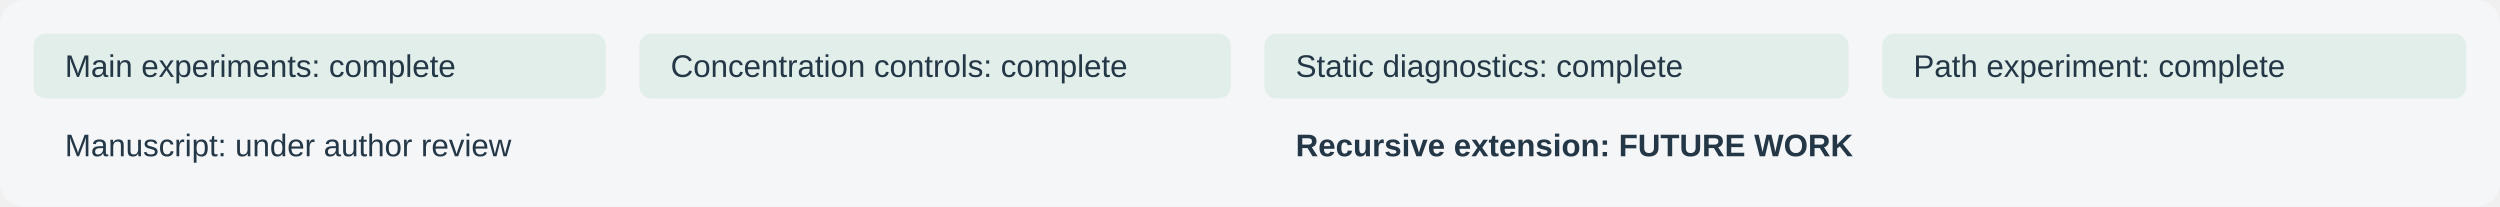
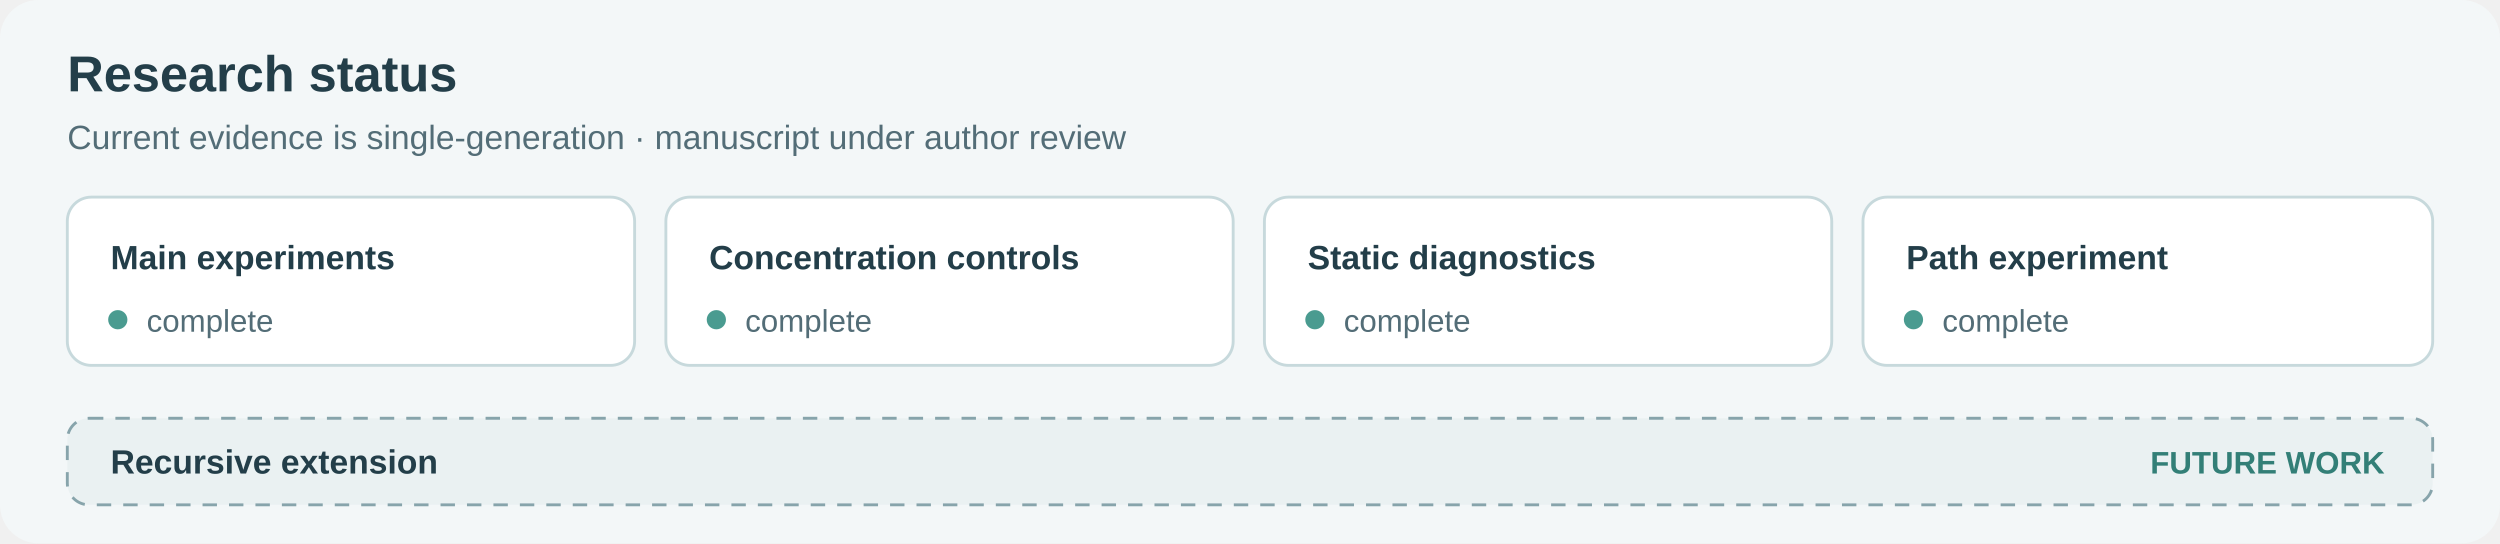
- <svg xmlns="http://www.w3.org/2000/svg" width="1040" height="86" viewBox="0 0 1040 86" role="img" aria-labelledby="title desc">
-   <rect width="1040" height="86" rx="10" fill="#f4f6f8" />
-   <g font-family="Arial, sans-serif" font-size="13" fill="#243746">
-     <g fill="#e2eeea">
-       <rect x="14" y="14" width="238" height="27" rx="5" />
-       <rect x="266" y="14" width="246" height="27" rx="5" />
-       <rect x="526" y="14" width="243" height="27" rx="5" />
-       <rect x="783" y="14" width="243" height="27" rx="5" />
+ <svg xmlns="http://www.w3.org/2000/svg" width="1040" height="226" viewBox="0 0 1040 226" role="img" aria-labelledby="title desc">
+   <style>
+     .surface { fill: #f3f7f8; }
+     .card { fill: #ffffff; stroke: #c7d9dc; }
+     .future { fill: #eaf1f2; stroke: #87a4ab; }
+     .heading { fill: #233e49; }
+     .muted { fill: #536d77; }
+     .accent { fill: #337f77; }
+     .dot { fill: #4a9b90; }
+     @media (prefers-color-scheme: dark) {
+       .surface { fill: #17262d; }
+       .card { fill: #20343c; stroke: #45636b; }
+       .future { fill: #1e3138; stroke: #78969d; }
+       .heading { fill: #eff7f6; }
+       .muted { fill: #bbced0; }
+       .accent { fill: #82cbc0; }
+       .dot { fill: #82cbc0; }
+     }
+   </style>
+   <rect class="surface" width="1040" height="226" rx="16" />
+   <g font-family="Arial, sans-serif">
+     <text class="heading" x="28" y="38" font-size="21" font-weight="700">Research status</text>
+     <text class="muted" x="28" y="62" font-size="14">Current evidence is single-generation · manuscript under author review</text>
+     <g stroke-width="1.2">
+       <rect class="card" x="28" y="82" width="236" height="70" rx="10" />
+       <rect class="card" x="277" y="82" width="236" height="70" rx="10" />
+       <rect class="card" x="526" y="82" width="236" height="70" rx="10" />
+       <rect class="card" x="775" y="82" width="237" height="70" rx="10" />
    </g>
-     <text x="27" y="32">Main experiments: complete</text>
-     <text x="279" y="32">Concentration controls: complete</text>
-     <text x="539" y="32">Static diagnostics: complete</text>
-     <text x="796" y="32">Path experiment: complete</text>
-     <text x="27" y="65">Manuscript: under author review</text>
-     <text x="539" y="65" font-weight="700">Recursive extension: FUTURE WORK</text>
+     <g class="heading" font-size="14" font-weight="700">
+       <text x="46" y="112">Main experiments</text>
+       <text x="295" y="112">Concentration controls</text>
+       <text x="544" y="112">Static diagnostics</text>
+       <text x="793" y="112">Path experiment</text>
+     </g>
+     <g class="dot">
+       <circle cx="49" cy="133" r="4" />
+       <circle cx="298" cy="133" r="4" />
+       <circle cx="547" cy="133" r="4" />
+       <circle cx="796" cy="133" r="4" />
+     </g>
+     <g class="muted" font-size="13">
+       <text x="61" y="138">complete</text>
+       <text x="310" y="138">complete</text>
+       <text x="559" y="138">complete</text>
+       <text x="808" y="138">complete</text>
+     </g>
+     <rect class="future" x="28" y="174" width="984" height="36" rx="9" stroke-width="1.2" stroke-dasharray="6 5" />
+     <text class="heading" x="46" y="197" font-size="14" font-weight="700">Recursive extension</text>
+     <text class="accent" x="992" y="197" text-anchor="end" font-size="13" font-weight="700">FUTURE WORK</text>
  </g>
</svg>
